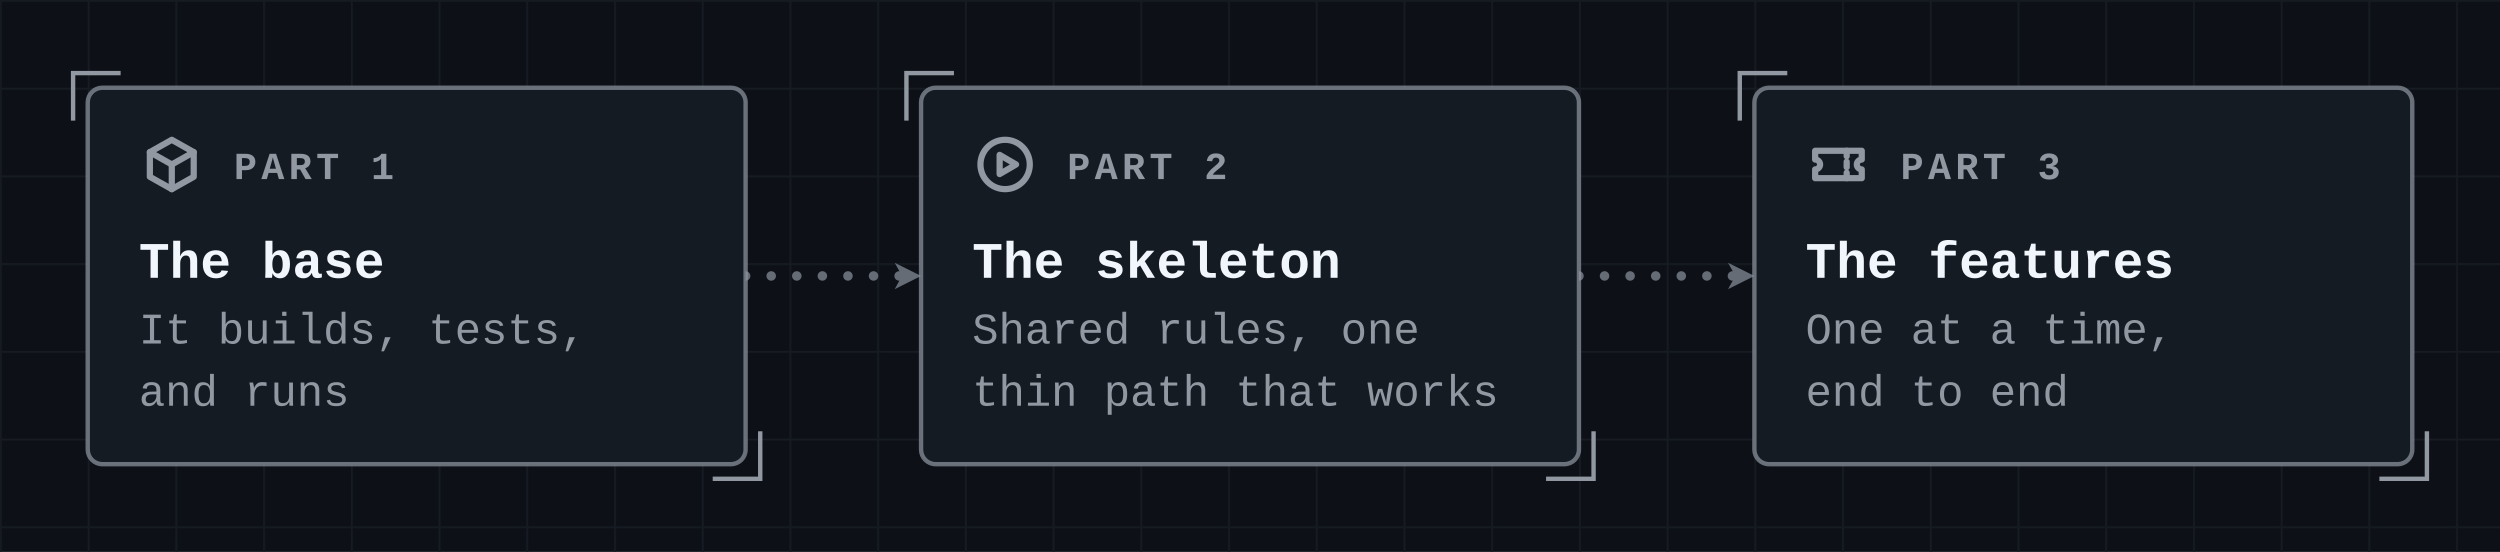
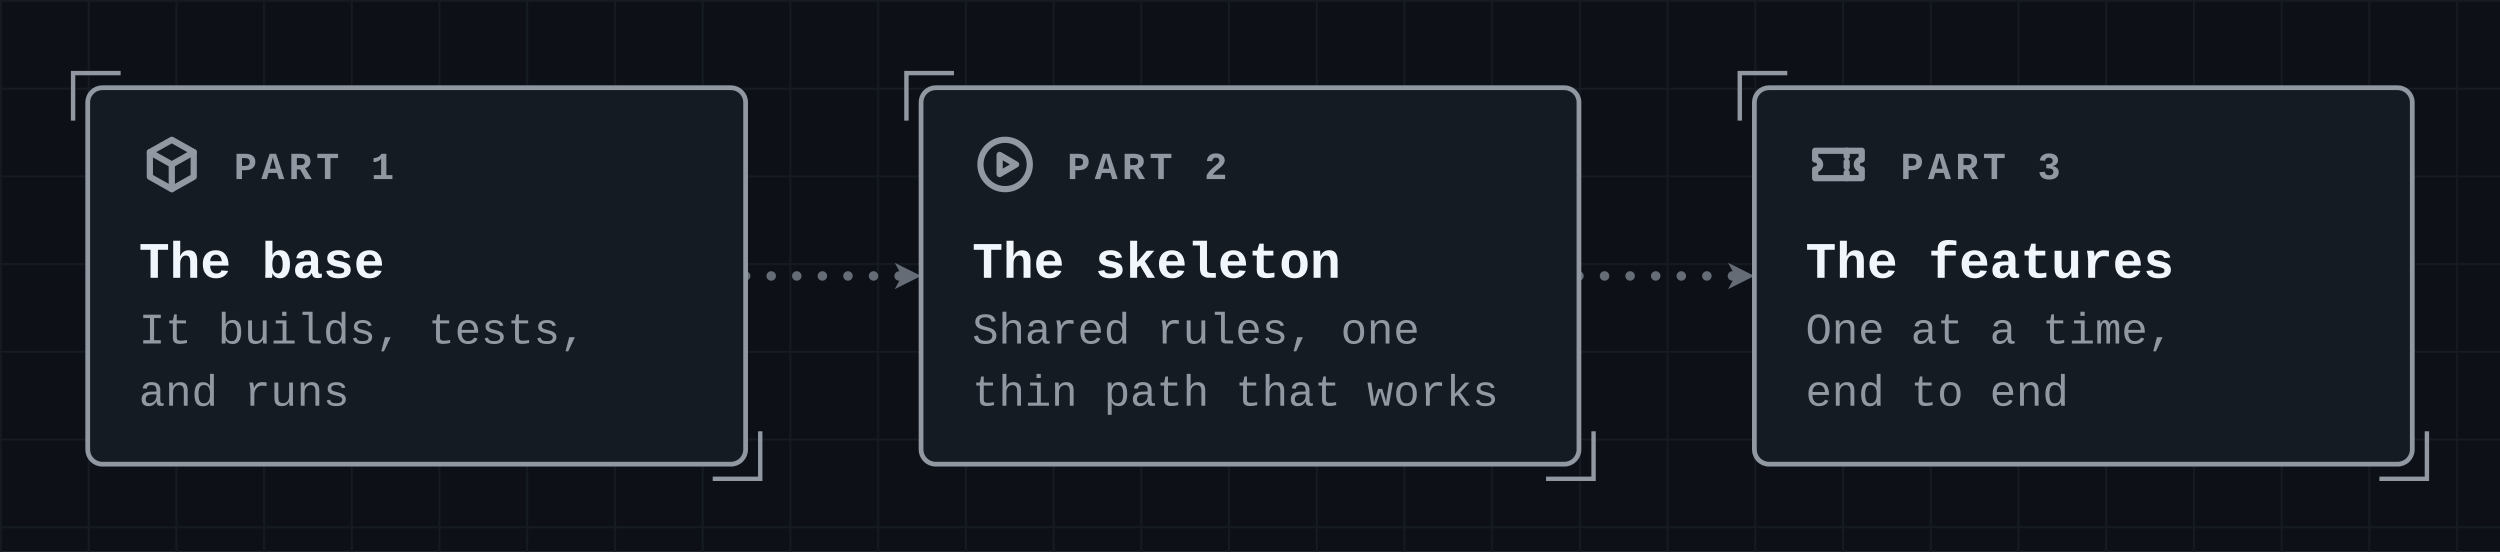
<svg xmlns="http://www.w3.org/2000/svg" viewBox="-24 -24 684 151" width="684" height="151" role="img" aria-labelledby="title desc" font-family="ui-monospace, SFMono-Regular, 'JetBrains Mono', 'Cascadia Mono', Menlo, Consolas, 'Liberation Mono', monospace">
  <defs>
    <marker id="arrow-plain" viewBox="0 0 10 10" refX="9" refY="5" markerWidth="9" markerHeight="9" markerUnits="userSpaceOnUse" orient="auto-start-reverse">
      <path d="M1,1 L9,5 L1,9 L3.2,5 z" fill="#656c76" />
    </marker>
    <marker id="arrow-fail" viewBox="0 0 10 10" refX="9" refY="5" markerWidth="9" markerHeight="9" markerUnits="userSpaceOnUse" orient="auto-start-reverse">
      <path d="M1,1 L9,5 L1,9 L3.2,5 z" fill="#f85149" />
    </marker>
    <marker id="arrow-pass" viewBox="0 0 10 10" refX="9" refY="5" markerWidth="9" markerHeight="9" markerUnits="userSpaceOnUse" orient="auto-start-reverse">
      <path d="M1,1 L9,5 L1,9 L3.2,5 z" fill="#3fb950" />
    </marker>
    <pattern id="grid" x="-24" y="-24" width="24" height="24" patternUnits="userSpaceOnUse">
      <path d="M24 0H0V24" fill="none" stroke="#161b22" stroke-width="1" />
    </pattern>
  </defs>
  <style>.main{stroke-width:2.6;stroke-dasharray:0 7;animation:flow 0.8s linear infinite}.side{stroke-width:1.6;stroke-dasharray:6 5;animation:side 1.6s linear infinite}@keyframes flow{to{stroke-dashoffset:-7}}@keyframes side{to{stroke-dashoffset:-11}}@media (prefers-reduced-motion:reduce){.main,.side{animation:none}.ticket{display:none}}</style>
  <rect x="-24" y="-24" width="684" height="151" fill="#0d1117" />
  <rect x="-24" y="-24" width="684" height="151" fill="url(#grid)" />
  <path class="main" d="M180.0,51.5 L228.0,51.5" fill="none" stroke="#656c76" stroke-linecap="round" stroke-linejoin="round" marker-end="url(#arrow-plain)" />
  <path class="main" d="M408.0,51.5 L456.0,51.5" fill="none" stroke="#656c76" stroke-linecap="round" stroke-linejoin="round" marker-end="url(#arrow-plain)" />
-   <rect x="0.0" y="0.0" width="180.0" height="103.0" rx="4" fill="#151b23" stroke="#9198a1" stroke-opacity="0.7" stroke-width="1.2" />
+   <rect x="0.0" y="0.0" width="180.0" height="103.0" rx="4" fill="#151b23" stroke="#9198a1" stroke-width="1.3" stroke-linejoin="round" />
  <path d="M9.0,-4.0 H-4.0 V9.0" fill="none" stroke="#9198a1" stroke-width="1.2" />
  <path d="M171.0,107.0 H184.0 V94.0" fill="none" stroke="#9198a1" stroke-width="1.2" />
  <g transform="translate(14.0,12.0) scale(0.75)" fill="none" stroke="#9198a1" stroke-width="2.27" stroke-linecap="round" stroke-linejoin="round">
    <path d="M12 3l8 4.5v9L12 21l-8-4.5v-9z" />
    <path d="M4 7.5l8 4.5l8-4.5" />
    <path d="M12 12v9" />
  </g>
  <text x="40.0" y="25.0" font-size="10.5" font-weight="700" letter-spacing="1.2" fill="#9198a1">PART 1</text>
  <text x="14.0" y="52.0" font-size="14" font-weight="700" fill="#f0f6fc">The base</text>
  <text x="14.0" y="70.0" font-size="12" fill="#9198a1">It builds, tests,</text>
  <text x="14.0" y="87.0" font-size="12" fill="#9198a1">and runs</text>
-   <rect x="228.0" y="0.0" width="180.0" height="103.0" rx="4" fill="#151b23" stroke="#9198a1" stroke-opacity="0.7" stroke-width="1.2" />
+   <rect x="228.0" y="0.0" width="180.0" height="103.0" rx="4" fill="#151b23" stroke="#9198a1" stroke-width="1.3" stroke-linejoin="round" />
  <path d="M237.0,-4.0 H224.0 V9.0" fill="none" stroke="#9198a1" stroke-width="1.2" />
  <path d="M399.0,107.0 H412.0 V94.0" fill="none" stroke="#9198a1" stroke-width="1.2" />
  <g transform="translate(242.0,12.0) scale(0.75)" fill="none" stroke="#9198a1" stroke-width="2.27" stroke-linecap="round" stroke-linejoin="round">
    <path d="M12 3a9 9 0 1 0 0 18a9 9 0 1 0 0-18z" />
    <path d="M10 8.5v7l6-3.5z" />
  </g>
  <text x="268.0" y="25.0" font-size="10.5" font-weight="700" letter-spacing="1.2" fill="#9198a1">PART 2</text>
  <text x="242.0" y="52.0" font-size="14" font-weight="700" fill="#f0f6fc">The skeleton</text>
  <text x="242.0" y="70.0" font-size="12" fill="#9198a1">Shared rules, one</text>
  <text x="242.0" y="87.0" font-size="12" fill="#9198a1">thin path that works</text>
-   <rect x="456.0" y="0.0" width="180.0" height="103.0" rx="4" fill="#151b23" stroke="#9198a1" stroke-opacity="0.7" stroke-width="1.2" />
+   <rect x="456.0" y="0.0" width="180.0" height="103.0" rx="4" fill="#151b23" stroke="#9198a1" stroke-width="1.3" stroke-linejoin="round" />
  <path d="M465.0,-4.0 H452.0 V9.0" fill="none" stroke="#9198a1" stroke-width="1.2" />
  <path d="M627.0,107.0 H640.0 V94.0" fill="none" stroke="#9198a1" stroke-width="1.2" />
  <g transform="translate(470.0,12.0) scale(0.75)" fill="none" stroke="#9198a1" stroke-width="2.27" stroke-linecap="round" stroke-linejoin="round">
    <path d="M3.5 7h17v3.2a1.8 1.8 0 0 0 0 3.6V17h-17v-3.2a1.8 1.8 0 0 0 0-3.6z" />
    <path d="M15 7v2M15 11v2M15 15v2" />
  </g>
  <text x="496.0" y="25.0" font-size="10.5" font-weight="700" letter-spacing="1.2" fill="#9198a1">PART 3</text>
  <text x="470.0" y="52.0" font-size="14" font-weight="700" fill="#f0f6fc">The features</text>
  <text x="470.0" y="70.0" font-size="12" fill="#9198a1">One at a time,</text>
  <text x="470.0" y="87.0" font-size="12" fill="#9198a1">end to end</text>
</svg>
